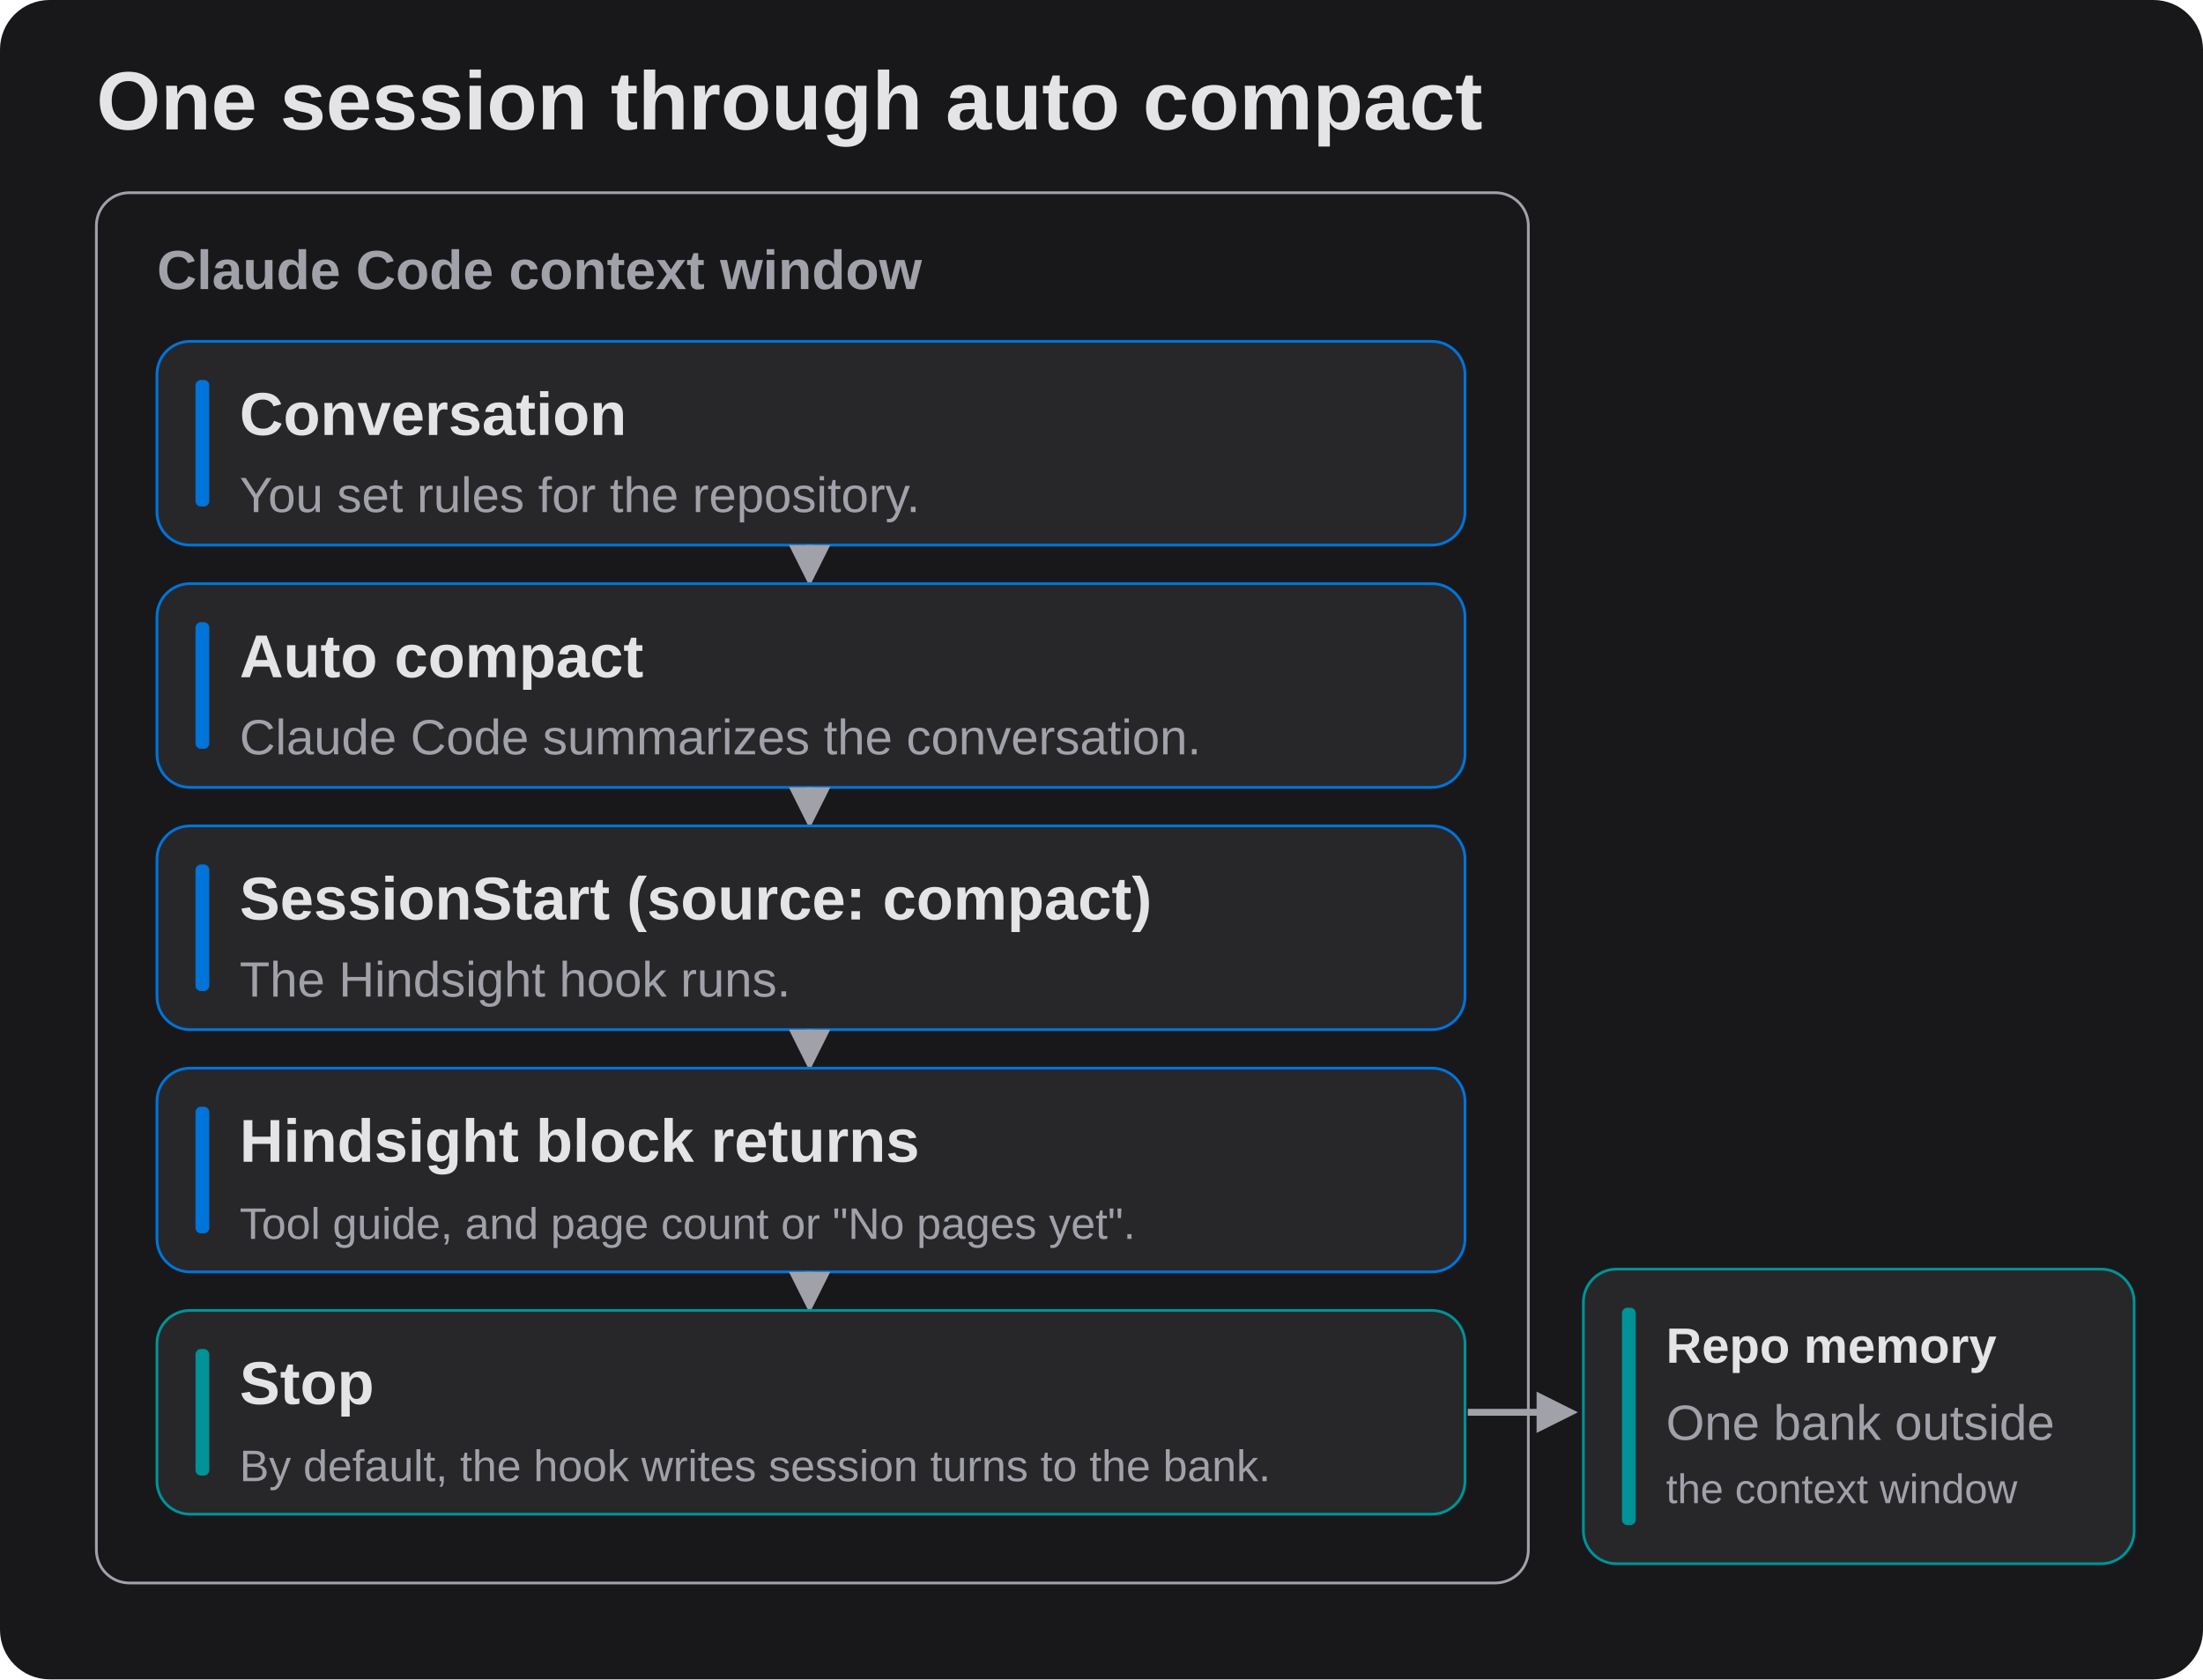
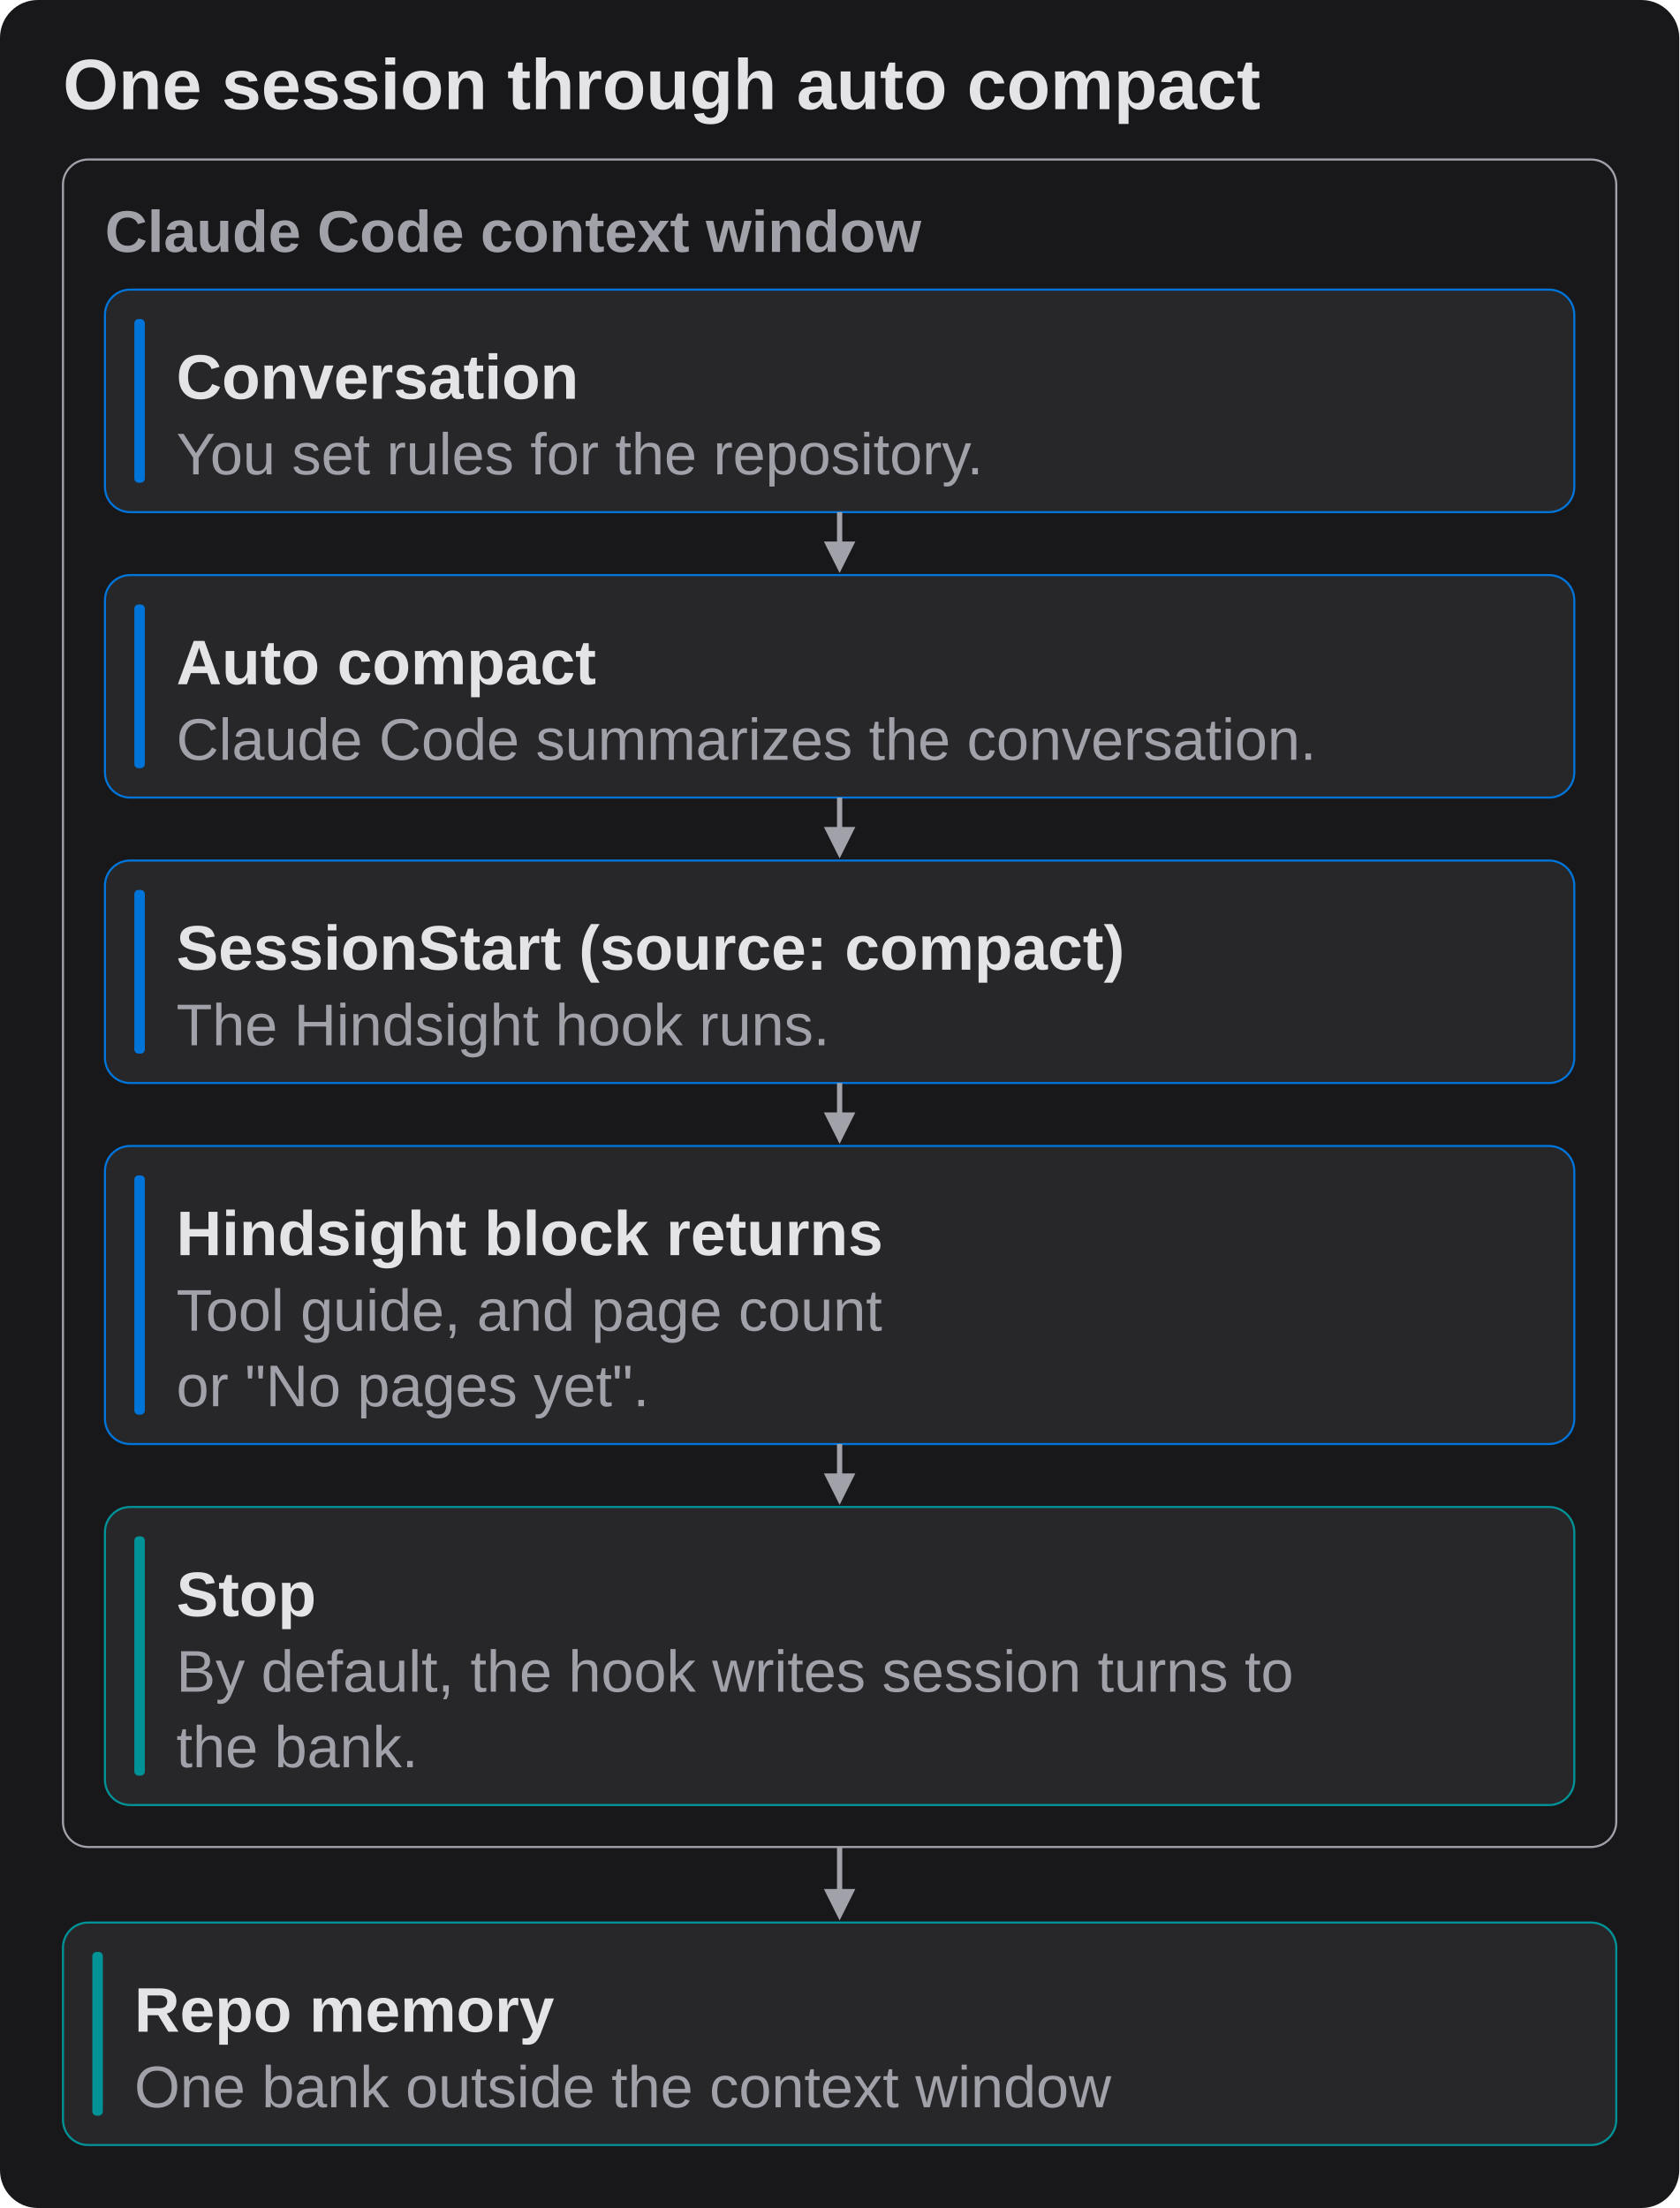
- <svg xmlns="http://www.w3.org/2000/svg" width="800" height="610" viewBox="0 0 800 610" font-family="Arial, sans-serif">
+ <svg xmlns="http://www.w3.org/2000/svg" width="800" height="1052" viewBox="0 0 800 1052" font-family="Arial, sans-serif">
  <defs>
    <marker id="arrow" viewBox="0 0 10 10" refX="8" refY="5" markerWidth="6" markerHeight="6" orient="auto-start-reverse">
      <path d="M0 0L10 5L0 10z" fill="#a1a1aa" />
    </marker>
  </defs>
-   <rect x="0" y="0" width="800" height="610" fill="#18181b" stroke="none" rx="18" />
-   <text x="35" y="47" fill="#e4e4e7" font-size="30" font-weight="700">One session through auto compact</text>
-   <rect x="35" y="70" width="520" height="505" fill="#18181b" stroke="#a1a1aa" rx="12" />
-   <text x="57" y="105" fill="#a1a1aa" font-size="20" font-weight="700">Claude Code context window</text>
-   <rect x="57" y="124" width="475" height="74" fill="#27272a" stroke="#0074d9" rx="12" />
-   <rect x="71" y="138" width="5" height="46" fill="#0074d9" stroke="none" rx="2" />
-   <text x="87" y="158" fill="#e4e4e7" font-size="22" font-weight="700">Conversation</text>
-   <text x="87" y="186" fill="#a1a1aa" font-size="18" font-weight="400">You set rules for the repository.</text>
-   <path d="M294 198v12" fill="none" stroke="#a1a1aa" stroke-width="2.5" marker-end="url(#arrow)" />
-   <rect x="57" y="212" width="475" height="74" fill="#27272a" stroke="#0074d9" rx="12" />
-   <rect x="71" y="226" width="5" height="46" fill="#0074d9" stroke="none" rx="2" />
-   <text x="87" y="246" fill="#e4e4e7" font-size="22" font-weight="700">Auto compact</text>
-   <text x="87" y="274" fill="#a1a1aa" font-size="18" font-weight="400">Claude Code summarizes the conversation.</text>
-   <path d="M294 286v12" fill="none" stroke="#a1a1aa" stroke-width="2.5" marker-end="url(#arrow)" />
-   <rect x="57" y="300" width="475" height="74" fill="#27272a" stroke="#0074d9" rx="12" />
-   <rect x="71" y="314" width="5" height="46" fill="#0074d9" stroke="none" rx="2" />
-   <text x="87" y="334" fill="#e4e4e7" font-size="22" font-weight="700">SessionStart (source: compact)</text>
-   <text x="87" y="362" fill="#a1a1aa" font-size="18" font-weight="400">The Hindsight hook runs.</text>
-   <path d="M294 374v12" fill="none" stroke="#a1a1aa" stroke-width="2.5" marker-end="url(#arrow)" />
-   <rect x="57" y="388" width="475" height="74" fill="#27272a" stroke="#0074d9" rx="12" />
-   <rect x="71" y="402" width="5" height="46" fill="#0074d9" stroke="none" rx="2" />
-   <text x="87" y="422" fill="#e4e4e7" font-size="22" font-weight="700">Hindsight block returns</text>
-   <text x="87" y="450" fill="#a1a1aa" font-size="16" font-weight="400">Tool guide, and page count or "No pages yet".</text>
-   <path d="M294 462v12" fill="none" stroke="#a1a1aa" stroke-width="2.5" marker-end="url(#arrow)" />
-   <rect x="57" y="476" width="475" height="74" fill="#27272a" stroke="#009296" rx="12" />
-   <rect x="71" y="490" width="5" height="46" fill="#009296" stroke="none" rx="2" />
-   <text x="87" y="510" fill="#e4e4e7" font-size="22" font-weight="700">Stop</text>
-   <text x="87" y="538" fill="#a1a1aa" font-size="16" font-weight="400">By default, the hook writes session turns to the bank.</text>
-   <path d="M533 513H570" fill="none" stroke="#a1a1aa" stroke-width="2.5" marker-end="url(#arrow)" />
-   <rect x="575" y="461" width="200" height="107" fill="#27272a" stroke="#009296" rx="12" />
-   <rect x="589" y="475" width="5" height="79" fill="#009296" stroke="none" rx="2" />
-   <text x="605" y="495" fill="#e4e4e7" font-size="18" font-weight="700">Repo memory</text>
-   <text x="605" y="523" fill="#a1a1aa" font-size="18" font-weight="400">One bank outside</text>
-   <text x="605" y="546" fill="#a1a1aa" font-size="15" font-weight="400">the context window</text>
+   <rect x="0" y="0" width="800" height="1052" fill="#18181b" stroke="none" rx="18" />
+   <rect x="30" y="76" width="740" height="804" fill="none" stroke="#a1a1aa" rx="12" />
+   <text x="50" y="120" fill="#a1a1aa" font-size="28" font-weight="700">Claude Code context window</text>
+   <text x="30" y="52" fill="#e4e4e7" font-size="34" font-weight="700">One session through auto compact</text>
+   <rect x="50" y="138" width="700" height="106" fill="#27272a" stroke="#0074d9" rx="12" />
+   <rect x="64" y="152" width="5" height="78" fill="#0074d9" stroke="none" rx="2" />
+   <text x="84" y="190" fill="#e4e4e7" font-size="30" font-weight="700">Conversation</text>
+   <text x="84" y="226" fill="#a1a1aa" font-size="28" font-weight="400">You set rules for the repository.</text>
+   <path d="M400 244v26" fill="none" stroke="#a1a1aa" stroke-width="2.5" marker-end="url(#arrow)" />
+   <rect x="50" y="274" width="700" height="106" fill="#27272a" stroke="#0074d9" rx="12" />
+   <rect x="64" y="288" width="5" height="78" fill="#0074d9" stroke="none" rx="2" />
+   <text x="84" y="326" fill="#e4e4e7" font-size="30" font-weight="700">Auto compact</text>
+   <text x="84" y="362" fill="#a1a1aa" font-size="28" font-weight="400">Claude Code summarizes the conversation.</text>
+   <path d="M400 380v26" fill="none" stroke="#a1a1aa" stroke-width="2.5" marker-end="url(#arrow)" />
+   <rect x="50" y="410" width="700" height="106" fill="#27272a" stroke="#0074d9" rx="12" />
+   <rect x="64" y="424" width="5" height="78" fill="#0074d9" stroke="none" rx="2" />
+   <text x="84" y="462" fill="#e4e4e7" font-size="30" font-weight="700">SessionStart (source: compact)</text>
+   <text x="84" y="498" fill="#a1a1aa" font-size="28" font-weight="400">The Hindsight hook runs.</text>
+   <path d="M400 516v26" fill="none" stroke="#a1a1aa" stroke-width="2.5" marker-end="url(#arrow)" />
+   <rect x="50" y="546" width="700" height="142" fill="#27272a" stroke="#0074d9" rx="12" />
+   <rect x="64" y="560" width="5" height="114" fill="#0074d9" stroke="none" rx="2" />
+   <text x="84" y="598" fill="#e4e4e7" font-size="30" font-weight="700">Hindsight block returns</text>
+   <text x="84" y="634" fill="#a1a1aa" font-size="28" font-weight="400">Tool guide, and page count</text>
+   <text x="84" y="670" fill="#a1a1aa" font-size="28" font-weight="400">or "No pages yet".</text>
+   <path d="M400 688v26" fill="none" stroke="#a1a1aa" stroke-width="2.5" marker-end="url(#arrow)" />
+   <rect x="50" y="718" width="700" height="142" fill="#27272a" stroke="#009296" rx="12" />
+   <rect x="64" y="732" width="5" height="114" fill="#009296" stroke="none" rx="2" />
+   <text x="84" y="770" fill="#e4e4e7" font-size="30" font-weight="700">Stop</text>
+   <text x="84" y="806" fill="#a1a1aa" font-size="28" font-weight="400">By default, the hook writes session turns to</text>
+   <text x="84" y="842" fill="#a1a1aa" font-size="28" font-weight="400">the bank.</text>
+   <path d="M400 880v32" fill="none" stroke="#a1a1aa" stroke-width="2.5" marker-end="url(#arrow)" />
+   <rect x="30" y="916" width="740" height="106" fill="#27272a" stroke="#009296" rx="12" />
+   <rect x="44" y="930" width="5" height="78" fill="#009296" stroke="none" rx="2" />
+   <text x="64" y="968" fill="#e4e4e7" font-size="30" font-weight="700">Repo memory</text>
+   <text x="64" y="1004" fill="#a1a1aa" font-size="28" font-weight="400">One bank outside the context window</text>
</svg>
